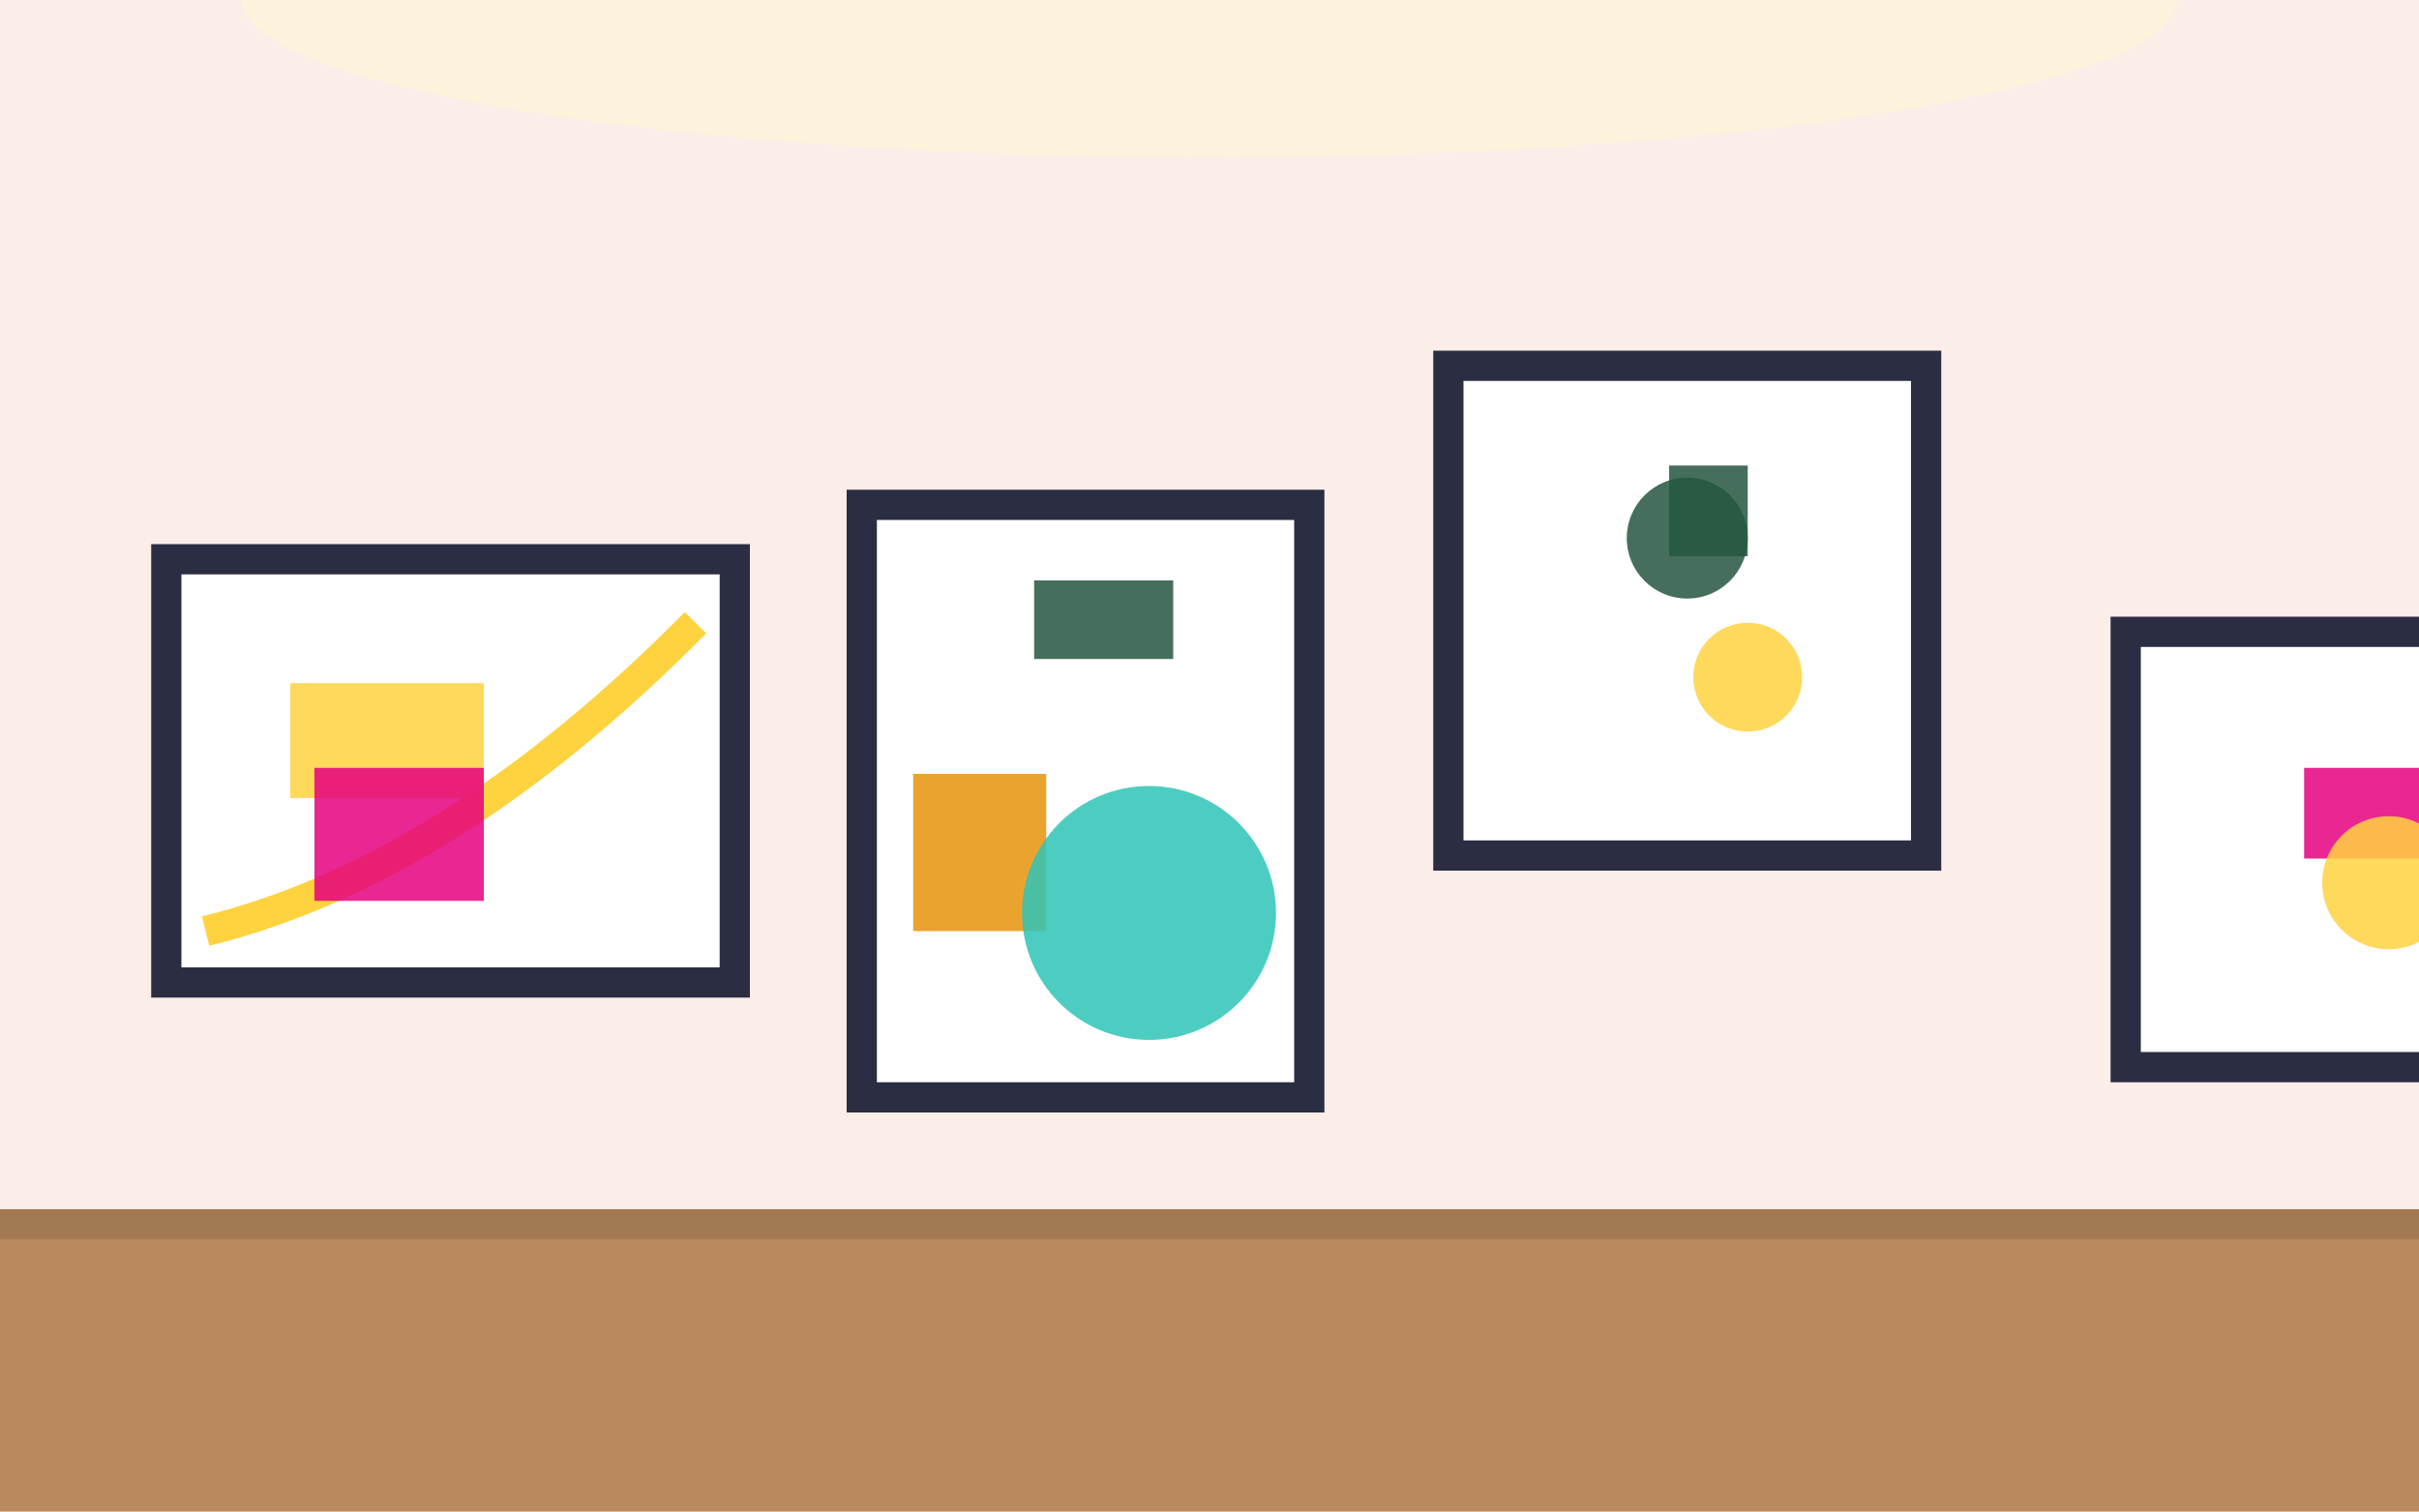
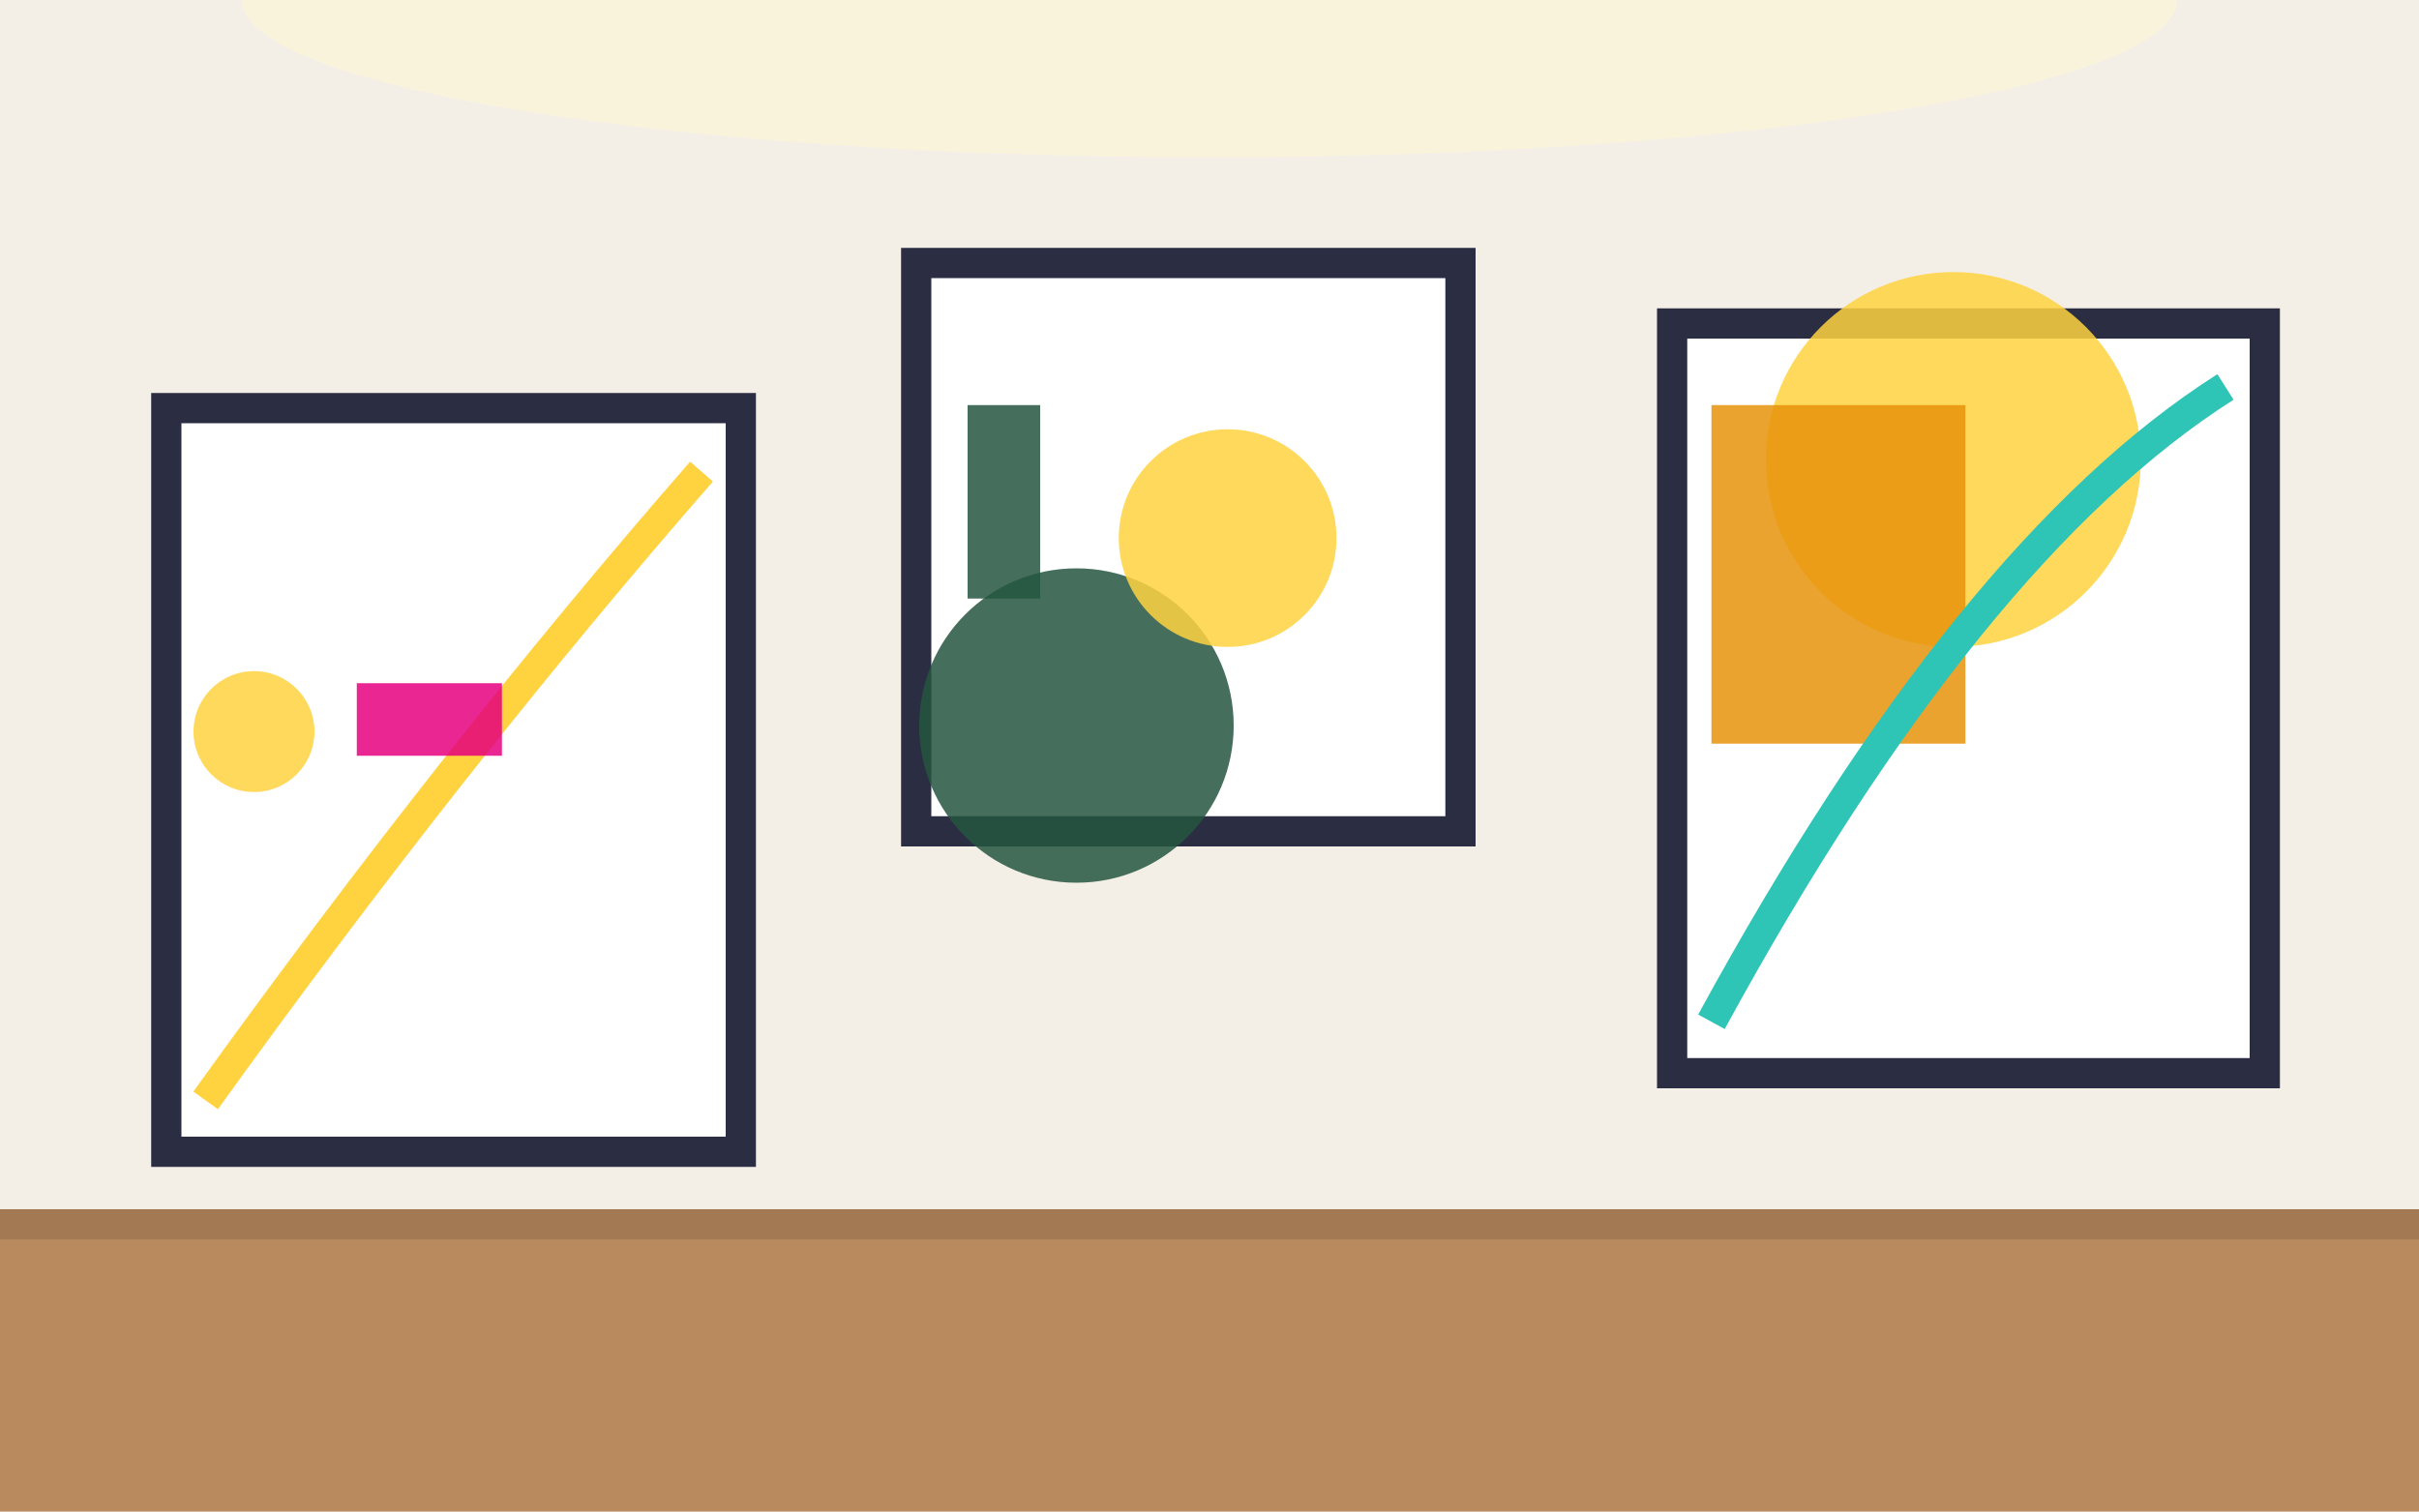
<svg xmlns="http://www.w3.org/2000/svg" viewBox="0 0 400 250" preserveAspectRatio="xMidYMid slice">
-   <rect width="400" height="250" fill="#FBEDE7" />
+   <rect width="400" height="250" fill="#F4EFE6" />
  <rect y="200" width="400" height="50" fill="#B98A5E" />
  <rect y="200" width="400" height="5" fill="#00000020" />
-   <rect x="25" y="90" width="99" height="75" fill="#2B2D42" />
-   <rect x="30" y="95" width="89" height="65" fill="#fff" />
-   <path d="M34 154 Q74.5 144 115 103" stroke="#FFD23F" stroke-width="5" fill="none" />
-   <rect x="48" y="113" width="32" height="19" fill="#FFD23F" opacity=".85" />
-   <rect x="52" y="127" width="28" height="22" fill="#E5007E" opacity=".85" />
-   <rect x="140" y="81" width="79" height="103" fill="#2B2D42" />
-   <rect x="145" y="86" width="69" height="93" fill="#fff" />
-   <rect x="151" y="128" width="22" height="26" fill="#E8930C" opacity=".85" />
-   <rect x="171" y="96" width="23" height="13" fill="#24563F" opacity=".85" />
-   <circle cx="190" cy="151" r="21" fill="#2EC4B6" opacity=".85" />
-   <rect x="237" y="58" width="84" height="86" fill="#2B2D42" />
-   <rect x="242" y="63" width="74" height="76" fill="#fff" />
-   <circle cx="289" cy="112" r="9" fill="#FFD23F" opacity=".85" />
-   <rect x="276" y="77" width="13" height="15" fill="#24563F" opacity=".85" />
-   <circle cx="279" cy="89" r="10" fill="#24563F" opacity=".85" />
-   <rect x="349" y="102" width="110" height="77" fill="#2B2D42" />
-   <rect x="354" y="107" width="100" height="67" fill="#fff" />
-   <rect x="381" y="127" width="20" height="15" fill="#E5007E" opacity=".85" />
-   <circle cx="425" cy="131" r="11" fill="#E8483B" opacity=".85" />
-   <circle cx="395" cy="146" r="11" fill="#FFD23F" opacity=".85" />
+   <rect x="25" y="65" width="100" height="128" fill="#2B2D42" />
+   <rect x="30" y="70" width="90" height="118" fill="#fff" />
+   <circle cx="42" cy="121" r="10" fill="#FFD23F" opacity=".85" />
+   <path d="M34 182 Q75.0 125 116 78" stroke="#FFD23F" stroke-width="5" fill="none" />
+   <rect x="59" y="113" width="24" height="12" fill="#E5007E" opacity=".85" />
+   <rect x="149" y="41" width="95" height="99" fill="#2B2D42" />
+   <rect x="154" y="46" width="85" height="89" fill="#fff" />
+   <circle cx="178" cy="120" r="26" fill="#24563F" opacity=".85" />
+   <circle cx="203" cy="89" r="18" fill="#FFD23F" opacity=".85" />
+   <rect x="160" y="67" width="12" height="32" fill="#24563F" opacity=".85" />
+   <rect x="274" y="51" width="103" height="129" fill="#2B2D42" />
+   <rect x="279" y="56" width="93" height="119" fill="#fff" />
+   <circle cx="323" cy="76" r="31" fill="#FFD23F" opacity=".85" />
+   <rect x="283" y="67" width="42" height="56" fill="#E8930C" opacity=".85" />
+   <path d="M283 169 Q325.5 91 368 64" stroke="#2EC4B6" stroke-width="5" fill="none" />
  <ellipse cx="200" cy="0" rx="160" ry="26" fill="#FFF8D0" opacity=".5" />
</svg>
